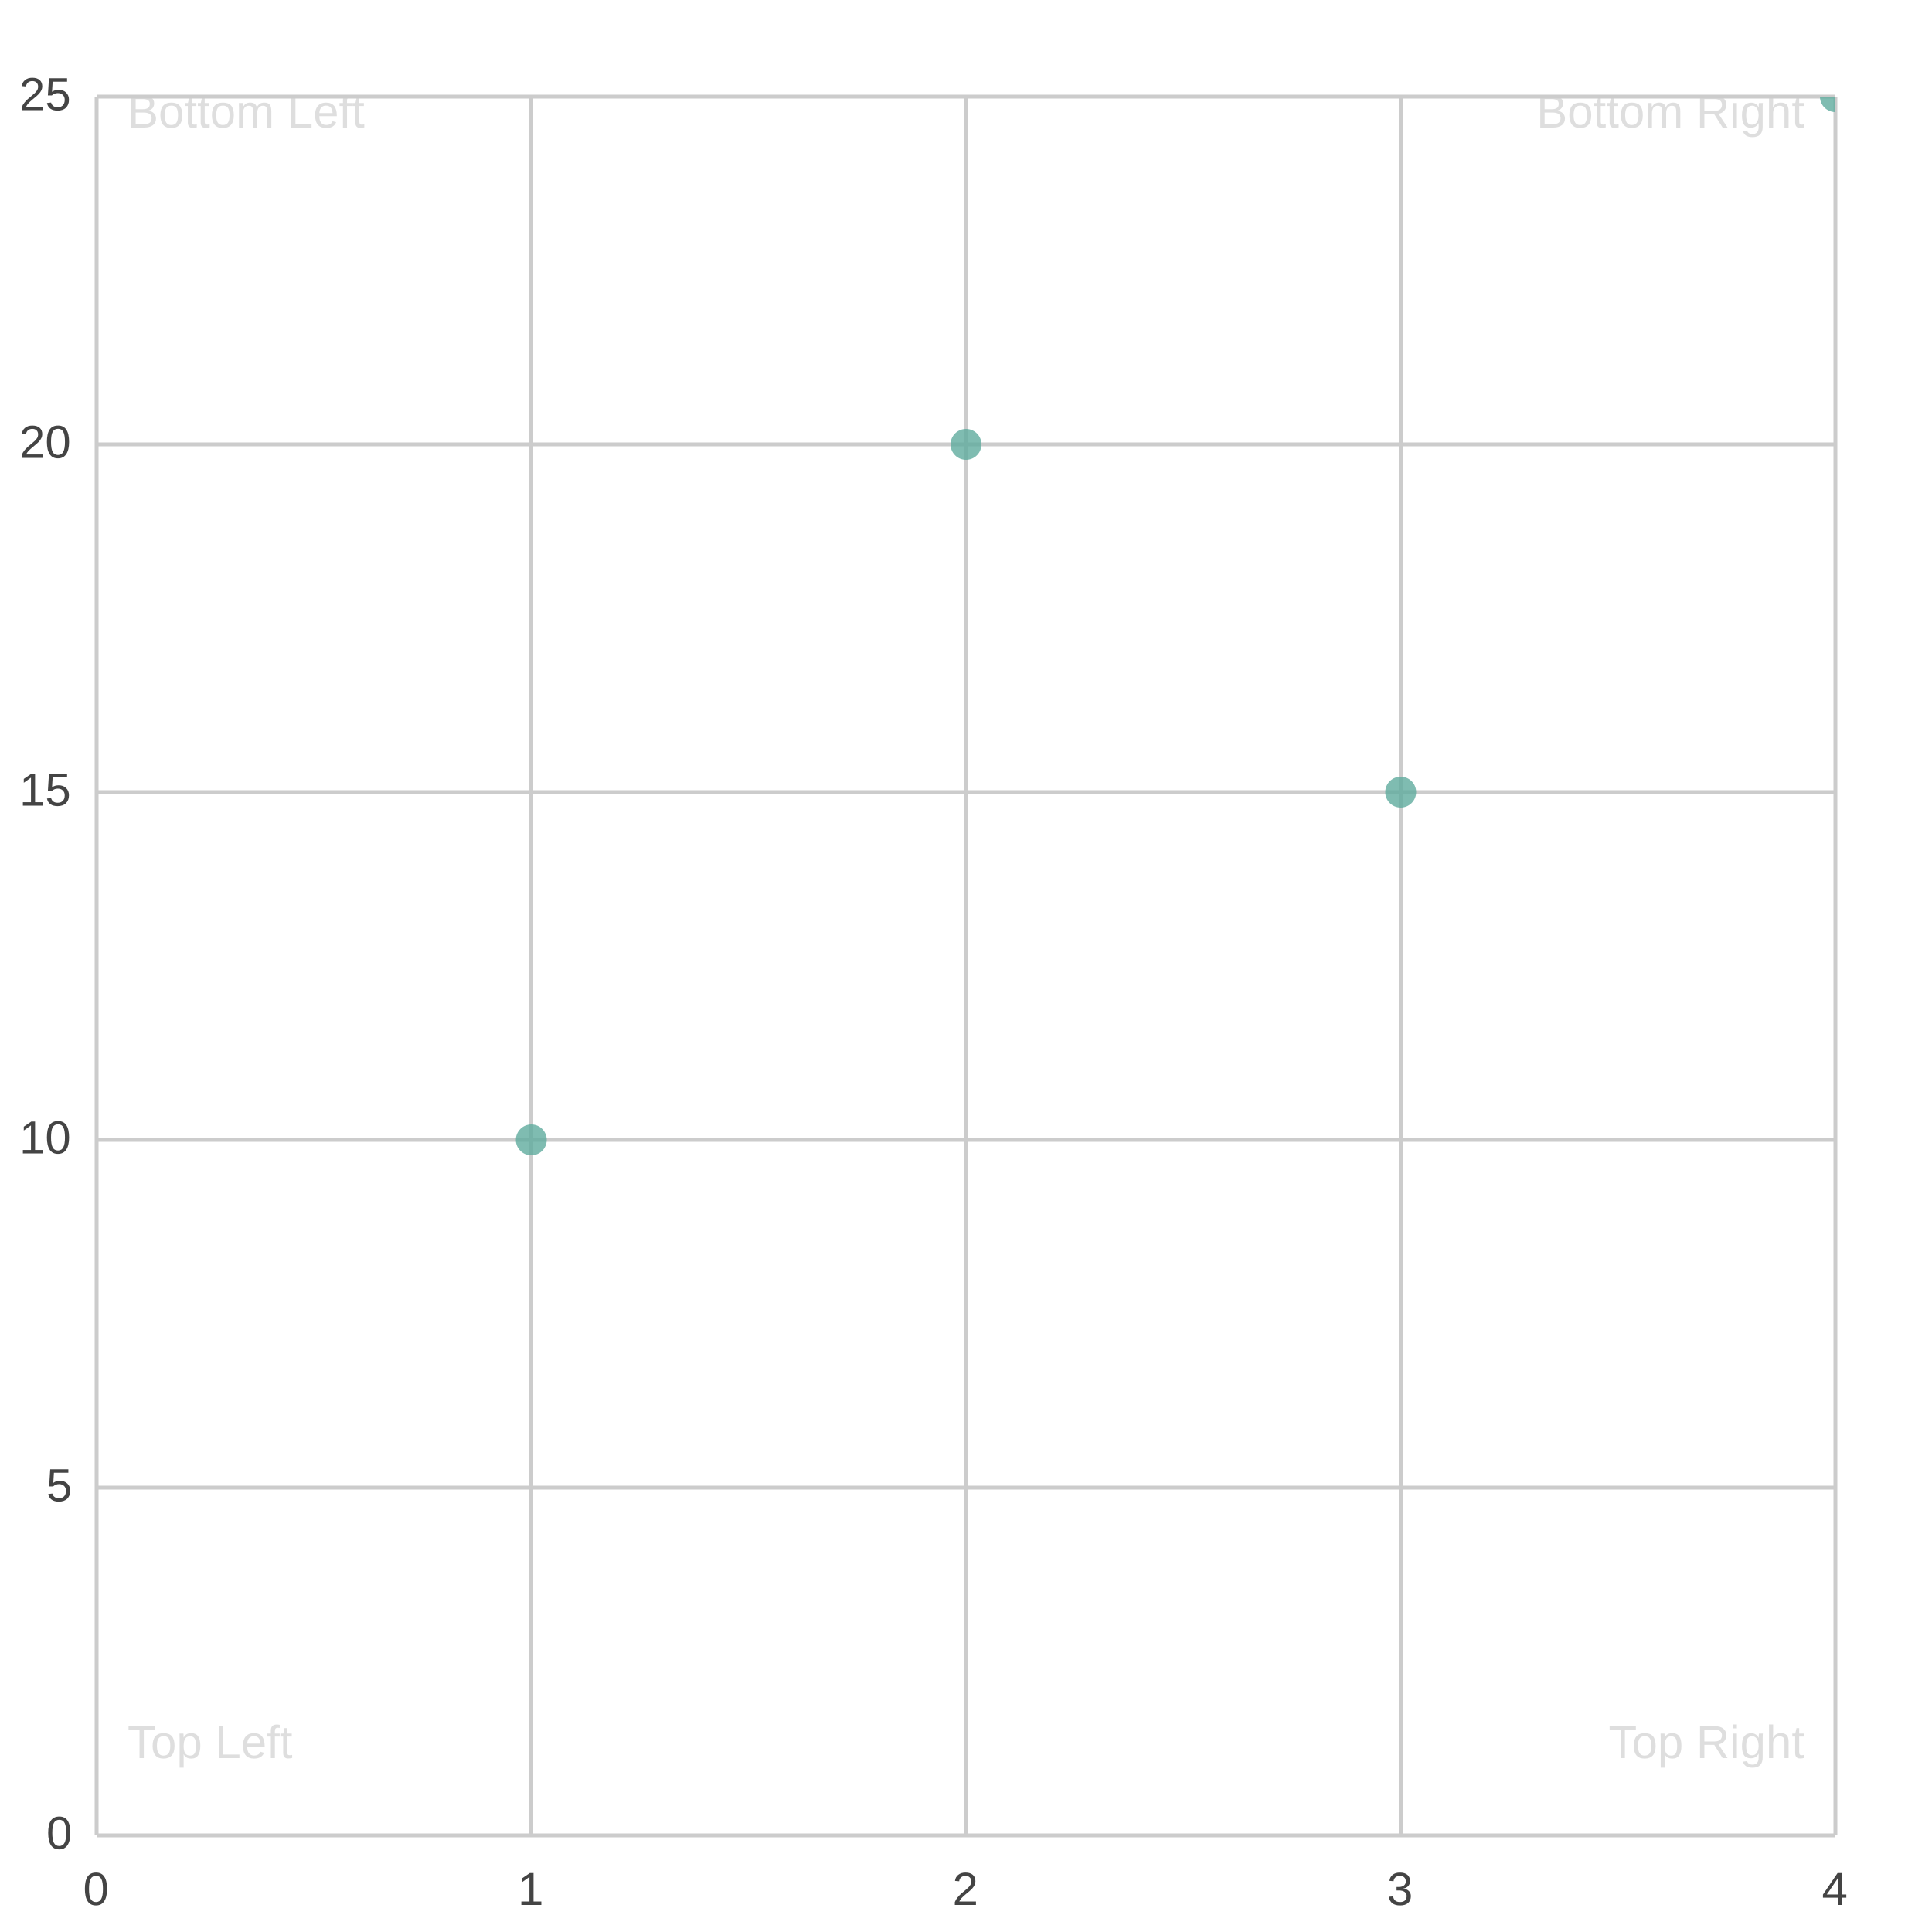
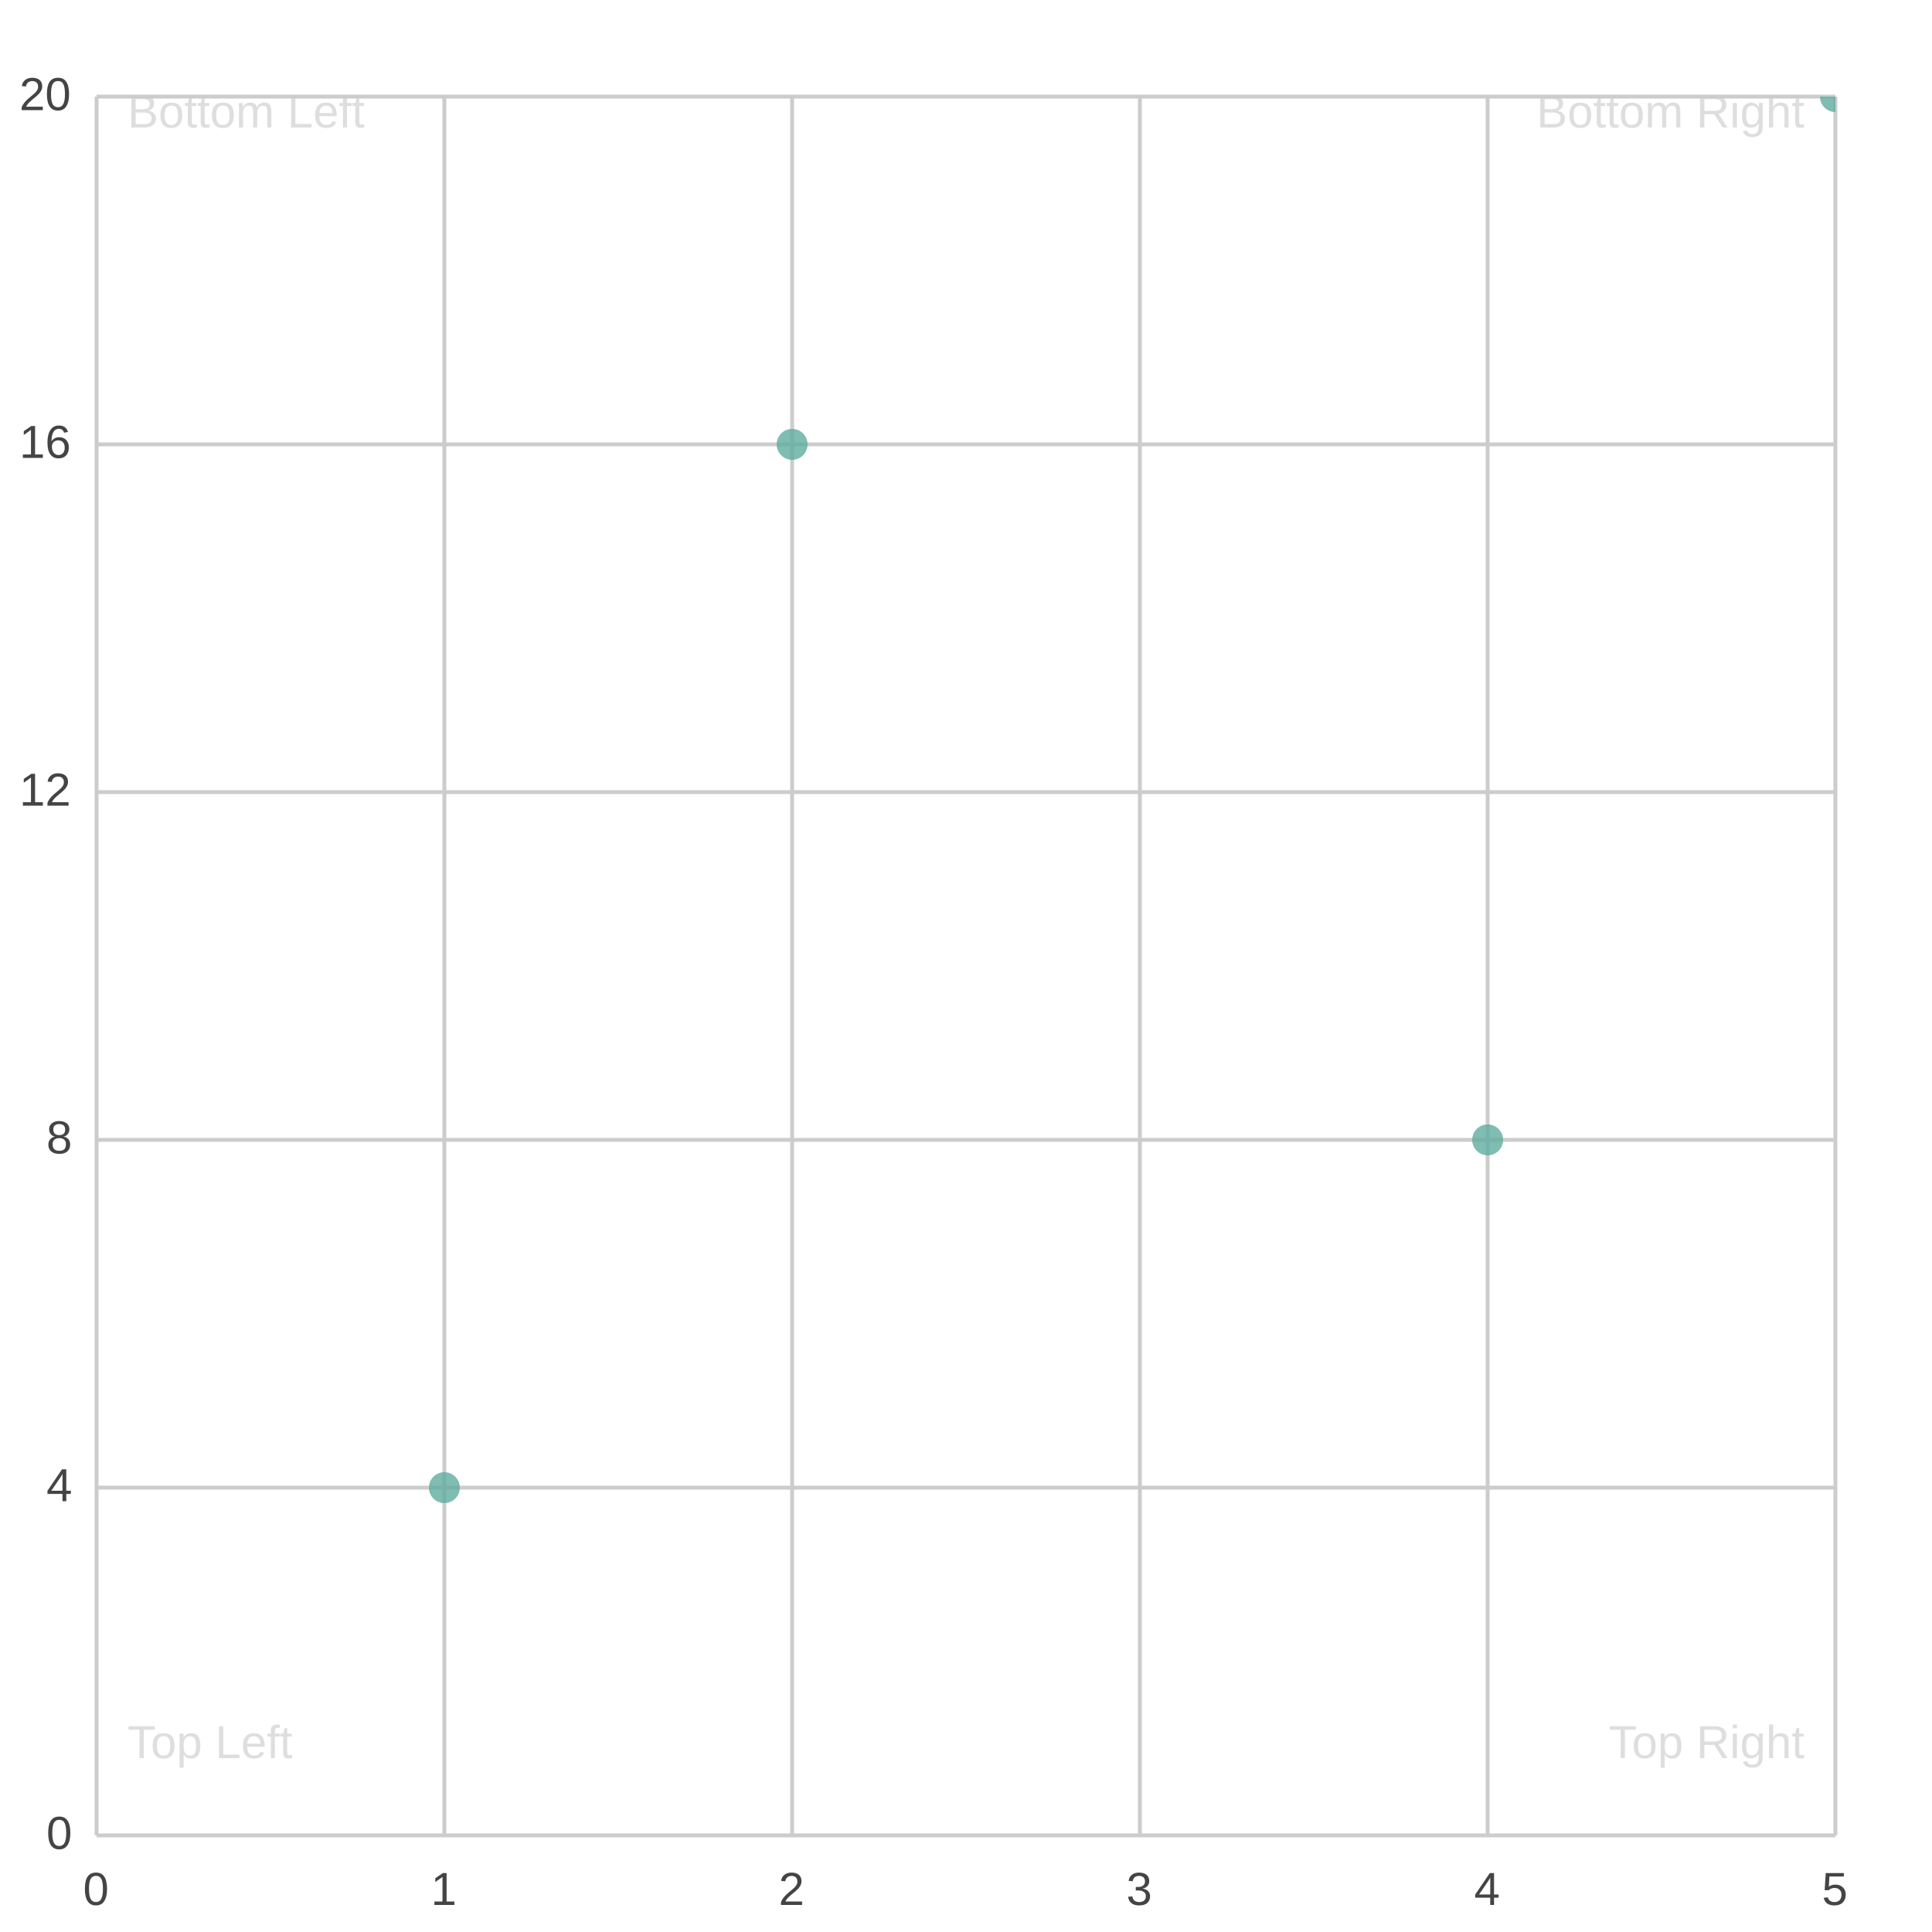
<svg xmlns="http://www.w3.org/2000/svg" width="500" height="500" viewBox="0 0 500 500">
  <path fill="#FFFFFF" d="M0 0 h500 v500 h-500 v-500Z" />
  <defs>
    <clipPath id="plot-clip">
      <rect x="0" y="0" width="450.0" height="450.0" />
    </clipPath>
  </defs>
  <g>
    <path stroke="#CCCCCC" stroke-dasharray="None" d="M0 0.0 h450.0 M0 90.0 h450.0 M0 180.0 h450.0 M0 270.0 h450.0 M0 360.0 h450.0 M0 450.0 h450.0" transform="translate(25.0, 25.0)" />
    <g font-size="12" font-family="Arial" fill="#444444" transform="translate(19.0, 25.0)">
-       <text x="0" y="0.0" transform="translate(-14, 3.5)">25</text>
-       <text x="0" y="90.0" transform="translate(-14, 3.5)">20</text>
-       <text x="0" y="180.0" transform="translate(-14, 3.5)">15</text>
-       <text x="0" y="270.0" transform="translate(-14, 3.5)">10</text>
-       <text x="0" y="360.0" transform="translate(-7, 3.5)">5</text>
+       <text x="0" y="0.0" transform="translate(-14, 3.5)">20</text>
+       <text x="0" y="90.0" transform="translate(-14, 3.5)">16</text>
+       <text x="0" y="180.0" transform="translate(-14, 3.5)">12</text>
+       <text x="0" y="270.0" transform="translate(-7, 3.5)">8</text>
+       <text x="0" y="360.0" transform="translate(-7, 3.5)">4</text>
      <text x="0" y="450.0" transform="translate(-7, 3.5)">0</text>
    </g>
  </g>
  <g>
-     <path stroke="#CCCCCC" stroke-dasharray="None" d="M450.0 0 v450.0 M337.5 0 v450.0 M225.0 0 v450.0 M112.5 0 v450.0 M0.0 0 v450.0" transform="translate(25.0, 25.0)" />
+     <path stroke="#CCCCCC" stroke-dasharray="None" d="M450.0 0 v450.0 M360.0 0 v450.0 M270.0 0 v450.0 M180.0 0 v450.0 M90.0 0 v450.0 M0.0 0 v450.0" transform="translate(25.0, 25.0)" />
    <g font-size="12" font-family="Arial" fill="#444444" transform="translate(25.0, 43.0)">
-       <text x="450.0" y="450.0" transform="translate(-3.5, 0)">4</text>
-       <text x="337.5" y="450.0" transform="translate(-3.5, 0)">3</text>
-       <text x="225.0" y="450.0" transform="translate(-3.5, 0)">2</text>
-       <text x="112.5" y="450.0" transform="translate(-3.5, 0)">1</text>
+       <text x="450.0" y="450.0" transform="translate(-3.5, 0)">5</text>
+       <text x="360.0" y="450.0" transform="translate(-3.5, 0)">4</text>
+       <text x="270.0" y="450.0" transform="translate(-3.5, 0)">3</text>
+       <text x="180.0" y="450.0" transform="translate(-3.5, 0)">2</text>
+       <text x="90.0" y="450.0" transform="translate(-3.5, 0)">1</text>
      <text x="0.0" y="450.0" transform="translate(-3.5, 0)">0</text>
    </g>
  </g>
  <g opacity="0.8" transform="translate(-25.0, -25.0) rotate(180, 250.0, 250.0) scale(-1, 1) translate(-450.0, 0)" clip-path="url(#plot-clip)">
    <g fill="#5fab9e">
-       <circle cx="112.5" cy="180.0" r="4" />
-       <circle cx="225.0" cy="360.0" r="4" />
-       <circle cx="337.5" cy="270.0" r="4" />
+       <circle cx="90.0" cy="90.0" r="4" />
+       <circle cx="180.0" cy="360.0" r="4" />
+       <circle cx="360.0" cy="180.0" r="4" />
      <circle cx="450.0" cy="450.0" r="4" />
    </g>
    <g>
      <text x="8" y="20" fill="#CCCCCC" font-size="12" font-family="Arial" text-anchor="start" opacity="0.8" transform="translate(8,20) scale(1,-1) translate(-8,-20)">Top Left</text>
      <text x="442.0" y="20" fill="#CCCCCC" font-size="12" font-family="Arial" text-anchor="end" opacity="0.8" transform="translate(442.0,20) scale(1,-1) translate(-442.0,-20)">Top Right</text>
      <text x="8" y="442.0" fill="#CCCCCC" font-size="12" font-family="Arial" text-anchor="start" opacity="0.8" transform="translate(8,442.0) scale(1,-1) translate(-8,-442.0)">Bottom Left</text>
      <text x="442.0" y="442.0" fill="#CCCCCC" font-size="12" font-family="Arial" text-anchor="end" opacity="0.8" transform="translate(442.0,442.0) scale(1,-1) translate(-442.0,-442.0)">Bottom Right</text>
    </g>
  </g>
</svg>
